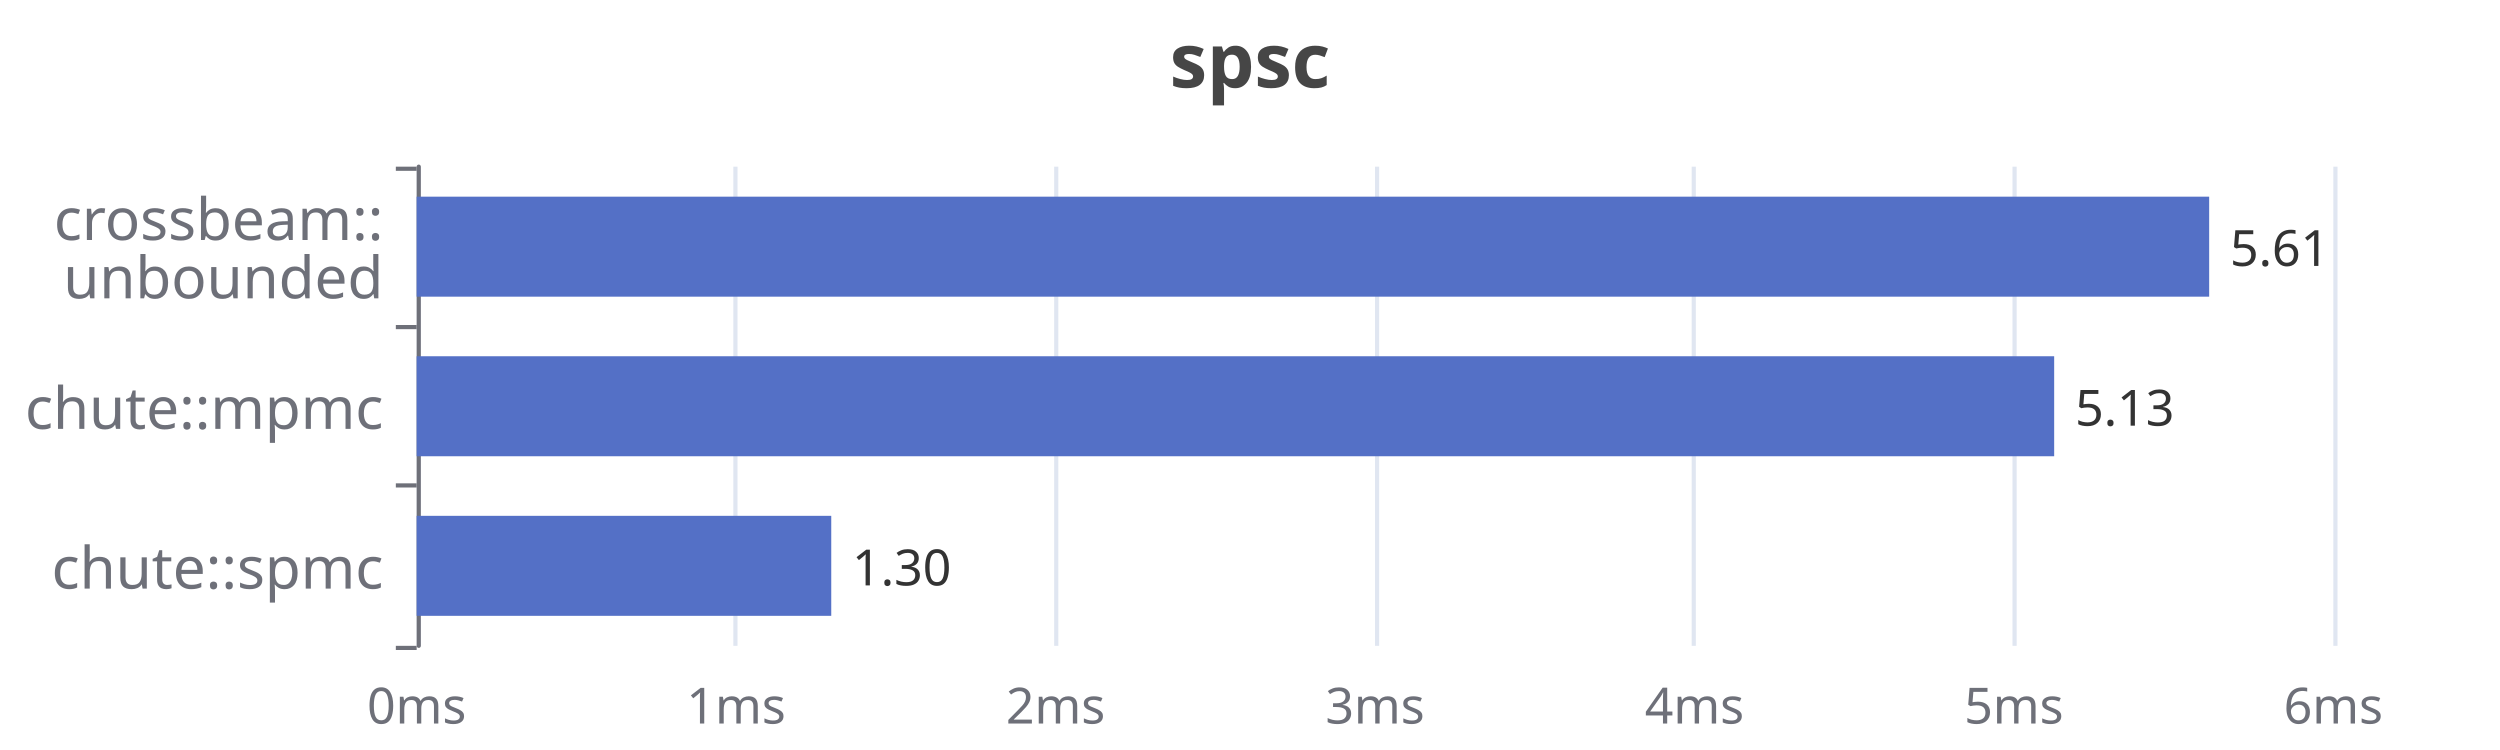
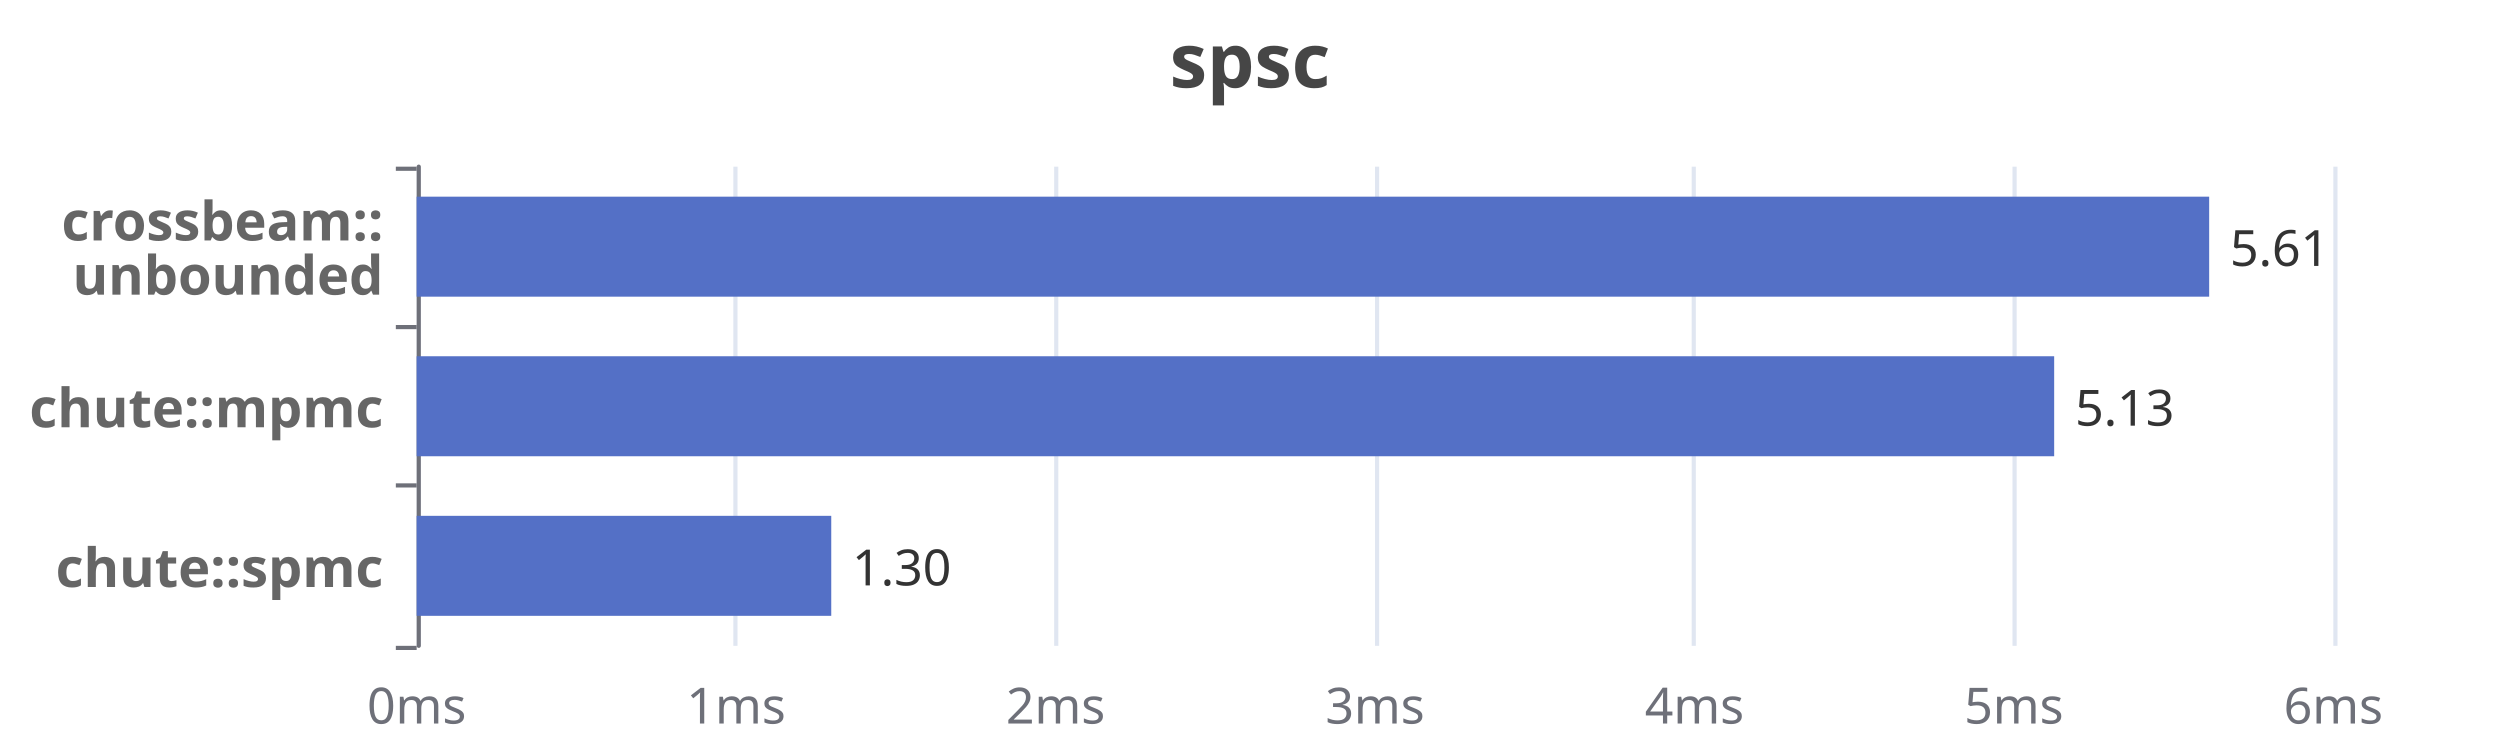
<svg xmlns="http://www.w3.org/2000/svg" width="600" height="180" version="1.1" baseProfile="full" viewBox="0 0 600 180">
-   <rect width="600" height="180" x="0" y="0" id="0" fill="#FFFFFF" />
-   <path d="M100.5 40L100.5 155" fill="none" stroke="#E0E6F1" />
-   <path d="M176.5 40L176.5 155" fill="none" stroke="#E0E6F1" />
-   <path d="M253.5 40L253.5 155" fill="none" stroke="#E0E6F1" />
-   <path d="M330.5 40L330.5 155" fill="none" stroke="#E0E6F1" />
-   <path d="M406.5 40L406.5 155" fill="none" stroke="#E0E6F1" />
-   <path d="M483.5 40L483.5 155" fill="none" stroke="#E0E6F1" />
-   <path d="M560.5 40L560.5 155" fill="none" stroke="#E0E6F1" />
-   <path d="M100.5 155L100.5 40" fill="none" stroke="#6E7079" stroke-linecap="round" />
-   <path d="M100 155.5L95 155.5" fill="none" stroke="#6E7079" />
-   <path d="M100 116.5L95 116.5" fill="none" stroke="#6E7079" />
-   <path d="M100 78.5L95 78.5" fill="none" stroke="#6E7079" />
-   <path d="M100 40.5L95 40.5" fill="none" stroke="#6E7079" />
-   <text dominant-baseline="central" text-anchor="end" style="font-size:14px;font-family:sans-serif;" transform="translate(92 135.8333)" fill="#6E7079">chute::spmc</text>
-   <text dominant-baseline="central" text-anchor="end" style="font-size:14px;font-family:sans-serif;" transform="translate(92 97.5)" fill="#6E7079">chute::mpmc</text>
-   <text dominant-baseline="central" text-anchor="end" style="font-size:14px;font-family:sans-serif;" y="-7" transform="translate(92 59.1667)" fill="#6E7079">crossbeam::</text>
-   <text dominant-baseline="central" text-anchor="end" style="font-size:14px;font-family:sans-serif;" y="7" transform="translate(92 59.1667)" fill="#6E7079">unbounded</text>
+   <rect width="600" height="180" x="0" y="0" fill="#FFFFFF" />
+   <path d="M100.5 40L100.5 155" fill="transparent" stroke="#E0E6F1" class="zr0-cls-0" />
+   <path d="M176.5 40L176.5 155" fill="transparent" stroke="#E0E6F1" class="zr0-cls-0" />
+   <path d="M253.5 40L253.5 155" fill="transparent" stroke="#E0E6F1" class="zr0-cls-0" />
+   <path d="M330.5 40L330.5 155" fill="transparent" stroke="#E0E6F1" class="zr0-cls-0" />
+   <path d="M406.5 40L406.5 155" fill="transparent" stroke="#E0E6F1" class="zr0-cls-0" />
+   <path d="M483.5 40L483.5 155" fill="transparent" stroke="#E0E6F1" class="zr0-cls-0" />
+   <path d="M560.5 40L560.5 155" fill="transparent" stroke="#E0E6F1" class="zr0-cls-0" />
+   <path d="M100.5 155L100.5 40" fill="transparent" stroke="#6E7079" stroke-linecap="round" class="zr0-cls-0" />
+   <path d="M100 155.5L95 155.5" fill="transparent" stroke="#6E7079" class="zr0-cls-0" />
+   <path d="M100 116.5L95 116.5" fill="transparent" stroke="#6E7079" class="zr0-cls-0" />
+   <path d="M100 78.5L95 78.5" fill="transparent" stroke="#6E7079" class="zr0-cls-0" />
+   <path d="M100 40.5L95 40.5" fill="transparent" stroke="#6E7079" class="zr0-cls-0" />
+   <text dominant-baseline="central" text-anchor="end" style="font-size:13px;font-family:sans-serif;font-weight:bolder;" transform="translate(92 135.8333)" fill="#666666">chute::spmc</text>
+   <text dominant-baseline="central" text-anchor="end" style="font-size:13px;font-family:sans-serif;font-weight:bolder;" transform="translate(92 97.5)" fill="#666666">chute::mpmc</text>
+   <text dominant-baseline="central" text-anchor="end" style="font-size:13px;font-family:sans-serif;font-weight:bolder;" y="-6.5" transform="translate(92 59.1667)" fill="#666666">crossbeam::</text>
+   <text dominant-baseline="central" text-anchor="end" style="font-size:13px;font-family:sans-serif;font-weight:bolder;" y="6.5" transform="translate(92 59.1667)" fill="#666666">unbounded</text>
  <text dominant-baseline="central" text-anchor="middle" style="font-size:12px;font-family:sans-serif;" y="6" transform="translate(100 163)" fill="#6E7079">0ms</text>
  <text dominant-baseline="central" text-anchor="middle" style="font-size:12px;font-family:sans-serif;" y="6" transform="translate(176.6667 163)" fill="#6E7079">1ms</text>
  <text dominant-baseline="central" text-anchor="middle" style="font-size:12px;font-family:sans-serif;" y="6" transform="translate(253.3333 163)" fill="#6E7079">2ms</text>
  <text dominant-baseline="central" text-anchor="middle" style="font-size:12px;font-family:sans-serif;" y="6" transform="translate(330 163)" fill="#6E7079">3ms</text>
  <text dominant-baseline="central" text-anchor="middle" style="font-size:12px;font-family:sans-serif;" y="6" transform="translate(406.6667 163)" fill="#6E7079">4ms</text>
  <text dominant-baseline="central" text-anchor="middle" style="font-size:12px;font-family:sans-serif;" y="6" transform="translate(483.3333 163)" fill="#6E7079">5ms</text>
  <text dominant-baseline="central" text-anchor="middle" style="font-size:12px;font-family:sans-serif;" y="6" transform="translate(560 163)" fill="#6E7079">6ms</text>
-   <path d="M100 123.8l99.5 0l0 24l-99.5 0Z" fill="#5470c6" />
-   <path d="M100 85.5l393 0l0 24l-393 0Z" fill="#5470c6" />
-   <path d="M100 47.2l430.2 0l0 24l-430.2 0Z" fill="#5470c6" />
+   <path d="M100 123.8l99.5 0l0 24l-99.5 0Z" fill="#5470c6" ecmeta_series_index="0" ecmeta_data_index="0" ecmeta_ssr_type="chart" class="zr0-cls-1" />
+   <path d="M100 85.5l393 0l0 24l-393 0Z" fill="#5470c6" ecmeta_series_index="0" ecmeta_data_index="1" ecmeta_ssr_type="chart" class="zr0-cls-1" />
+   <path d="M100 47.2l430.2 0l0 24l-430.2 0Z" fill="#5470c6" ecmeta_series_index="0" ecmeta_data_index="2" ecmeta_ssr_type="chart" class="zr0-cls-1" />
  <text dominant-baseline="central" text-anchor="start" style="font-size:12px;font-family:sans-serif;" transform="translate(204.5074 135.8333)" fill="#333" stroke="rgb(255,255,255)" stroke-width="2" paint-order="stroke" stroke-miterlimit="2">1.30</text>
  <text dominant-baseline="central" text-anchor="start" style="font-size:12px;font-family:sans-serif;" transform="translate(498.0334 97.5)" fill="#333" stroke="rgb(255,255,255)" stroke-width="2" paint-order="stroke" stroke-miterlimit="2">5.13</text>
  <text dominant-baseline="central" text-anchor="start" style="font-size:12px;font-family:sans-serif;" transform="translate(535.2035 59.1667)" fill="#333" stroke="rgb(255,255,255)" stroke-width="2" paint-order="stroke" stroke-miterlimit="2">5.61</text>
-   <path d="M-5 -5l10 0l0 10l-10 0Z" transform="translate(300 175)" fill="rgb(0,0,0)" fill-opacity="0" stroke="#ccc" stroke-width="0" />
-   <path d="M-23.5 -5l47.1 0l0 28l-47.1 0Z" transform="translate(300 5)" fill="rgb(0,0,0)" fill-opacity="0" stroke="#ccc" stroke-width="0" />
+   <path d="M-5 -5l10 0l0 10l-10 0Z" transform="translate(300 175)" fill="rgb(0,0,0)" fill-opacity="0" stroke="#ccc" stroke-width="0" class="zr0-cls-0" />
+   <path d="M-23.5 -5l47.1 0l0 28l-47.1 0Z" transform="translate(300 5)" fill="rgb(0,0,0)" fill-opacity="0" stroke="#ccc" stroke-width="0" class="zr0-cls-0" />
  <text dominant-baseline="central" text-anchor="middle" style="font-size:18px;font-family:sans-serif;font-weight:bold;" y="9" transform="translate(300 5)" fill="#464646">spsc</text>
+   <style>
+ .zr0-cls-0:hover {
+ pointer-events:none;
+ }
+ .zr0-cls-1:hover {
+ cursor:pointer;
+ fill:rgba(92,123,217,1);
+ }
+ 
+ 
+ 
+ </style>
</svg>
